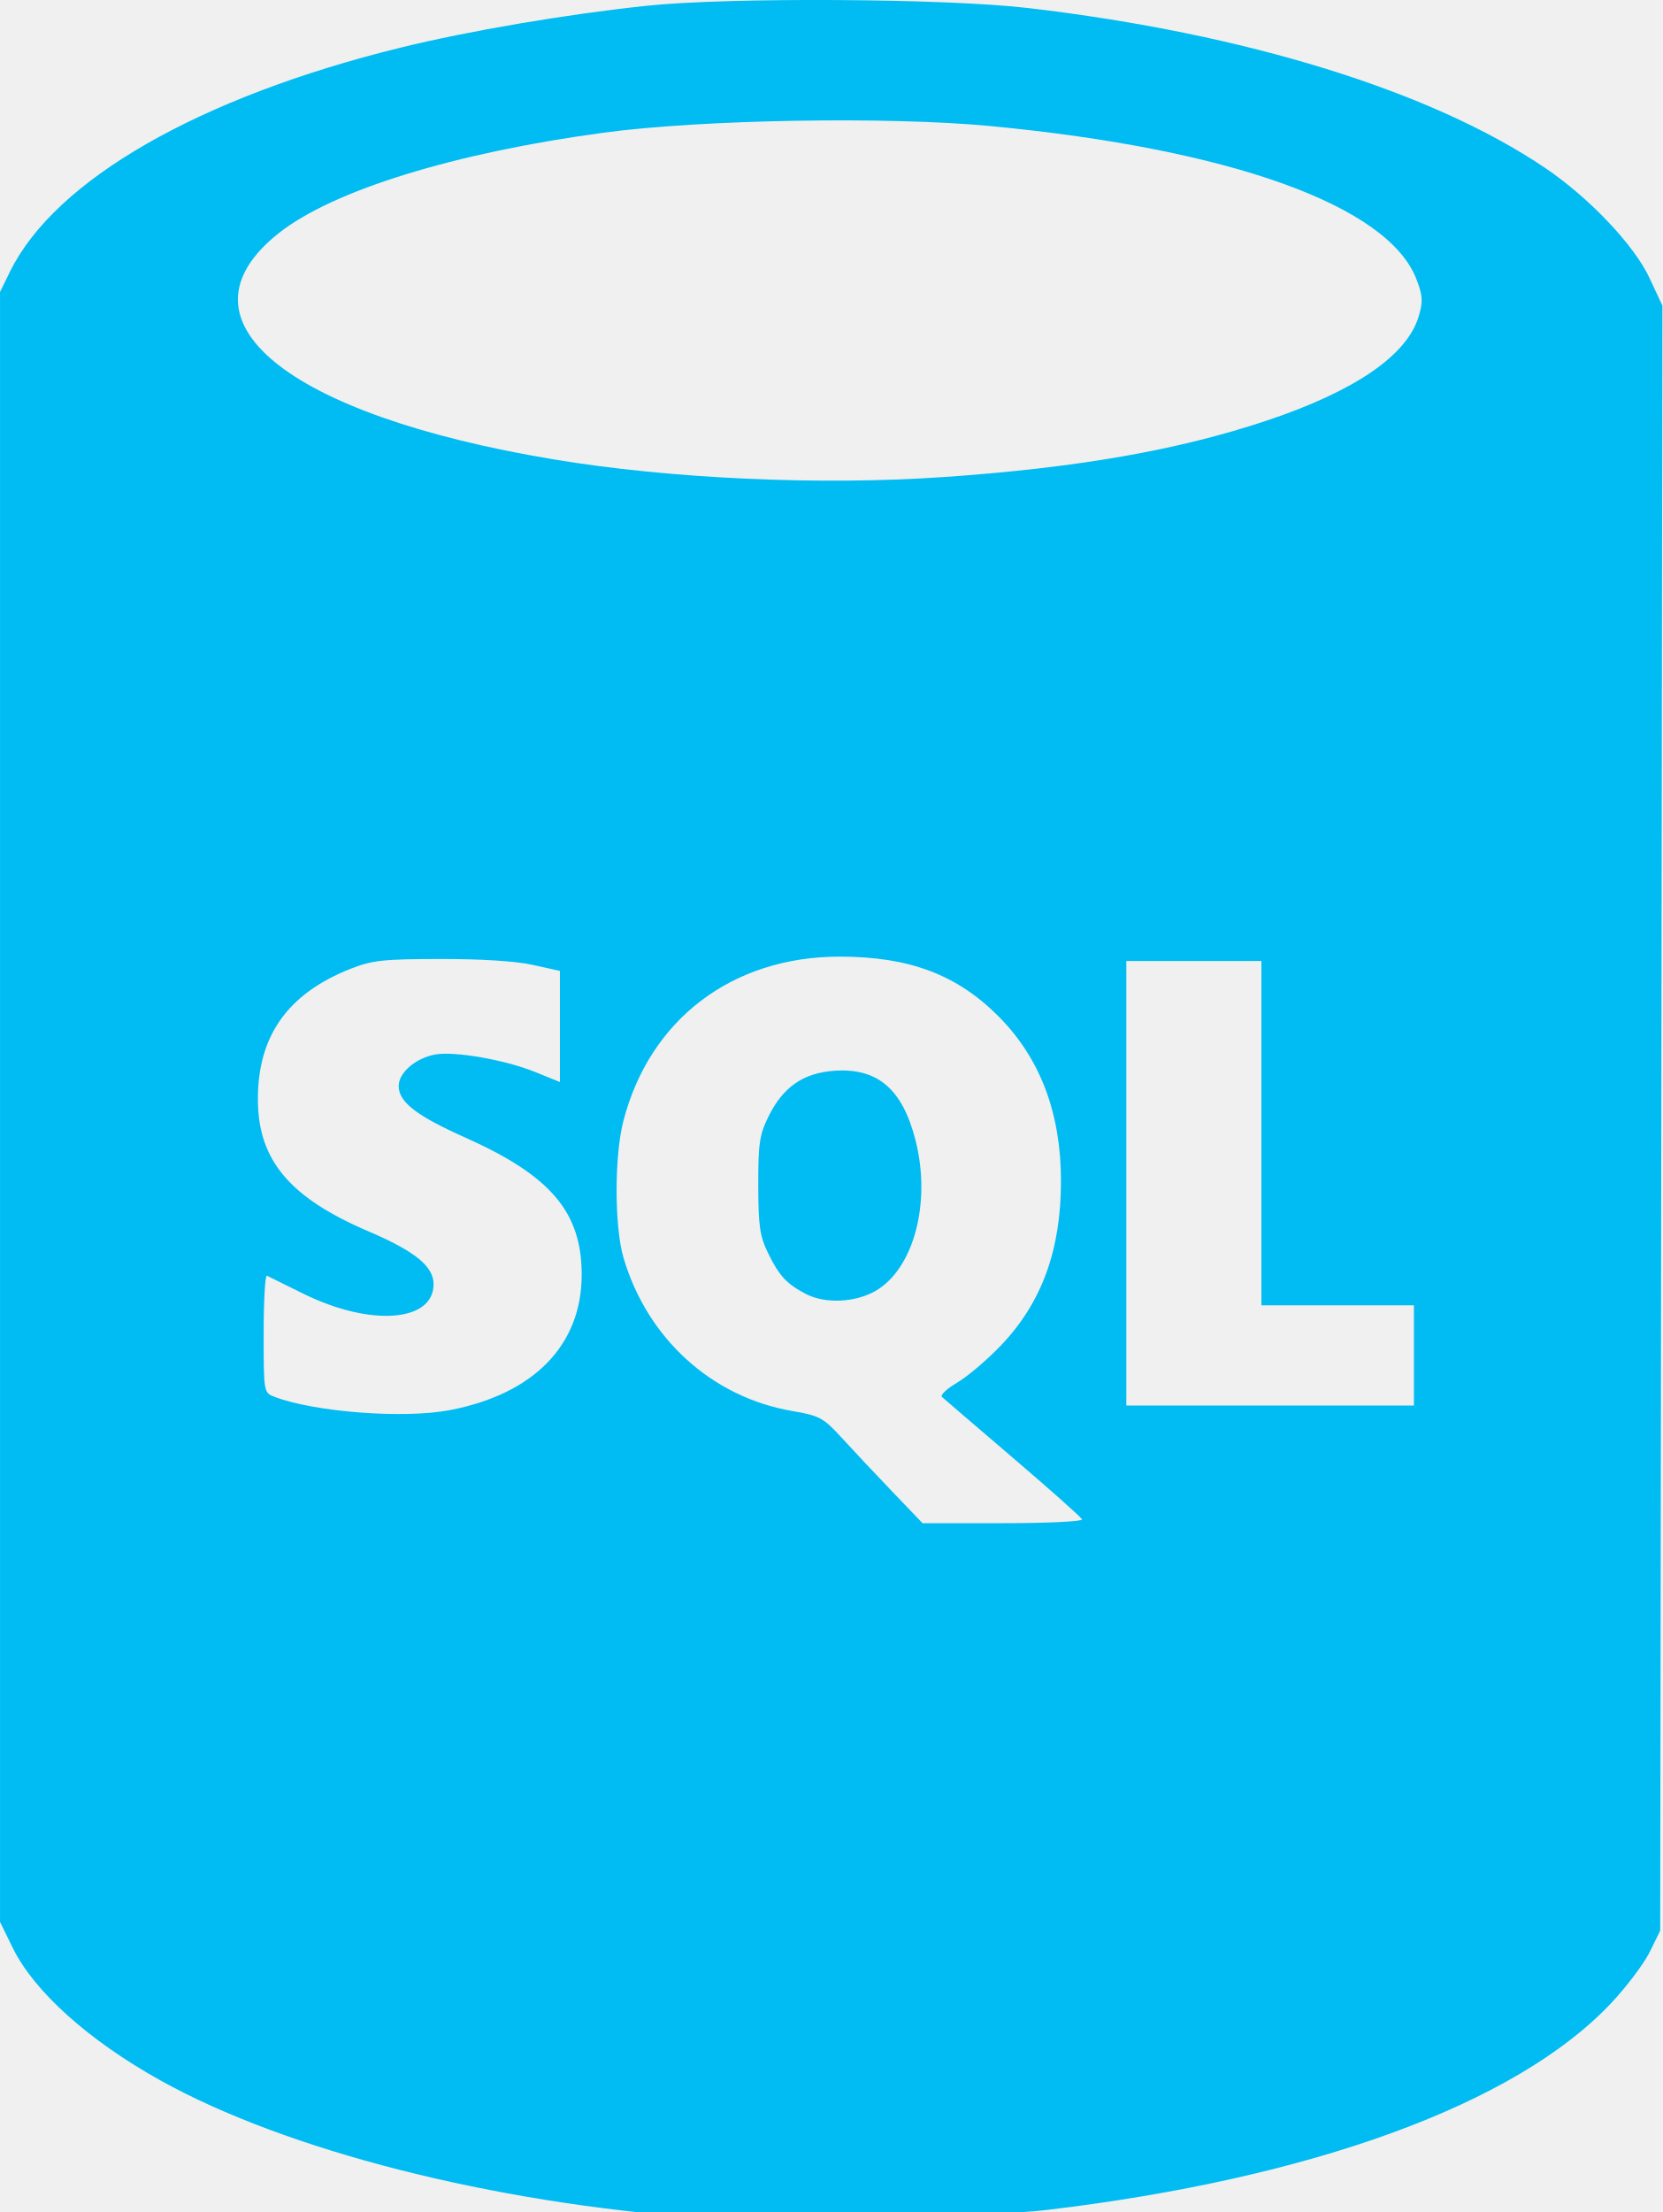
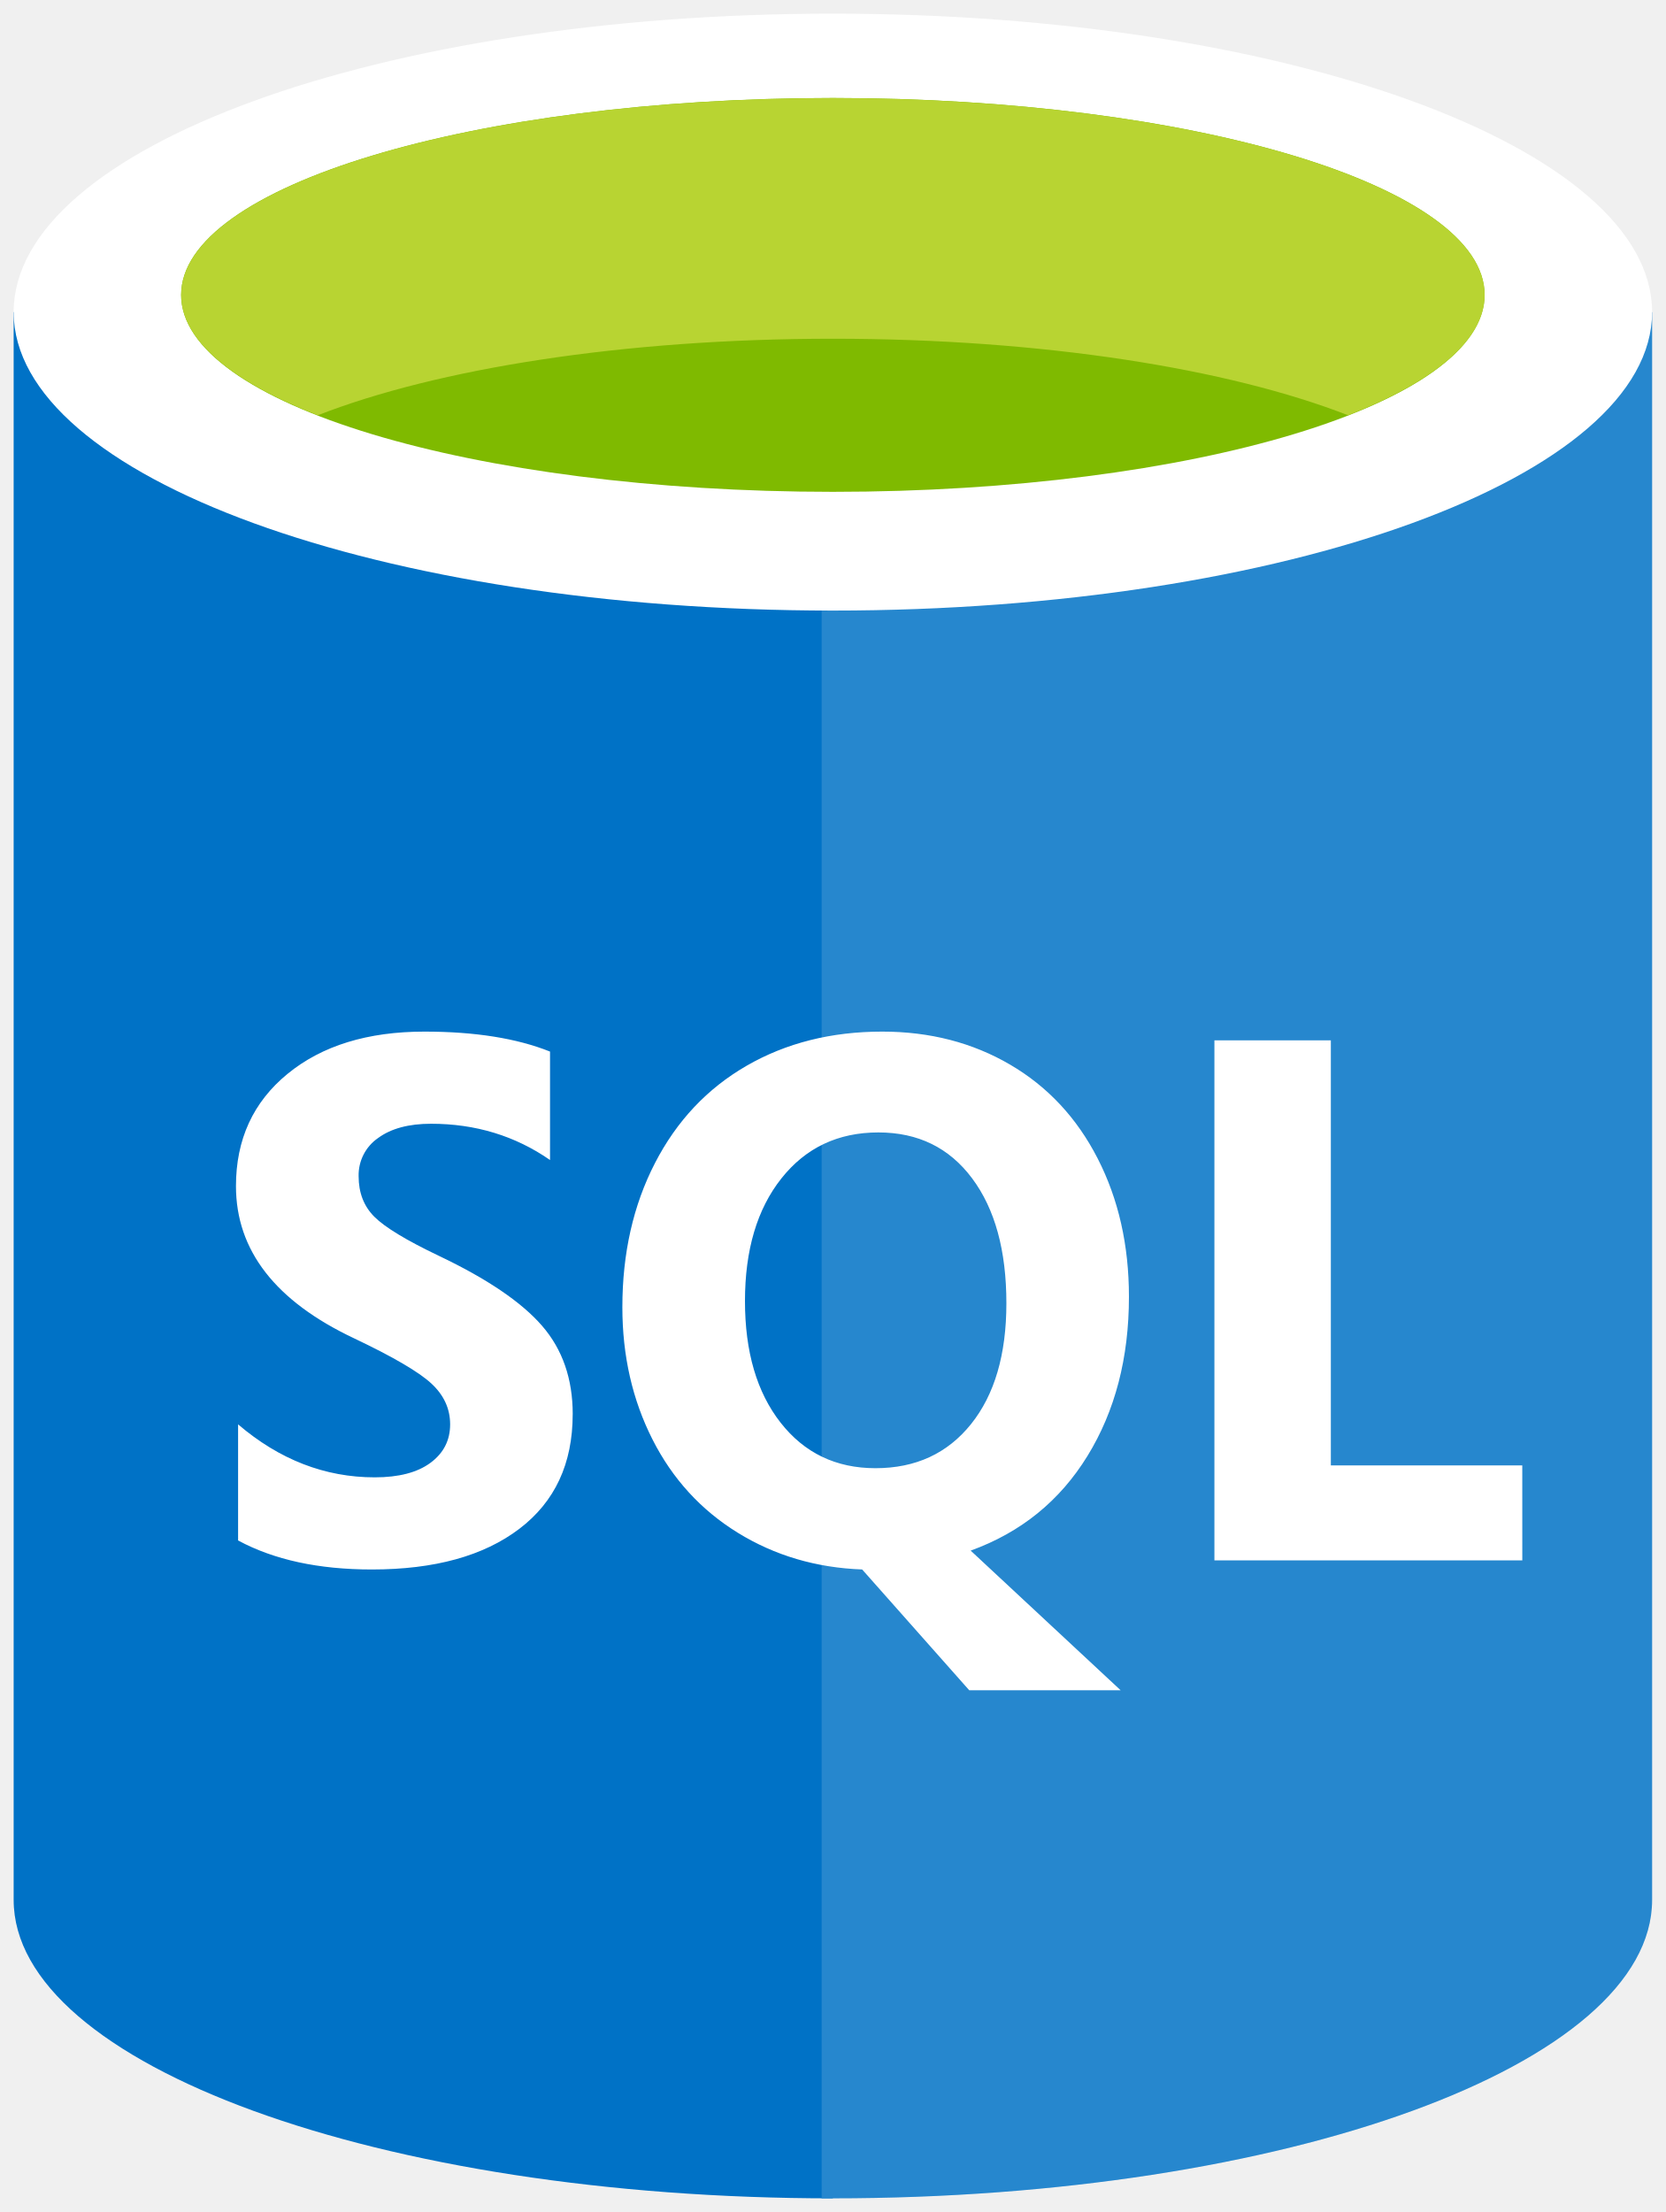
- <svg xmlns="http://www.w3.org/2000/svg">
-   <path d="m852.971 1013.936c-6.552-.472-13.029-2.122-17-4.33-2.262-1.258-3.986-2.803-4.662-4.181l-.402-.82v-25.708-25.708l.318-.646c1.423-2.889 5.964-5.494 12.304-7.056 2.152-.53 5.259-1.059 7.793-1.325 2.588-.272 9.448-.231 12.029.073 6.861.806 12.7 2.611 16.298 5.038 1.388.936 2.811 2.433 3.294 3.464l.414.884-.035 25.63-.035 25.63-.332.674c-.183.371-.734 1.101-1.226 1.622-2.992 3.171-9.409 5.518-17.827 6.517-1.716.204-9.169.369-10.929.242zm12.075-22.028c-.025-.066-1.005-.938-2.177-1.939s-2.181-1.867-2.243-1.924c-.062-.058.155-.261.481-.452.326-.191.952-.724 1.389-1.183 1.28-1.343 1.885-3.001 1.885-5.174 0-2.139-.652-3.865-1.957-5.182-1.315-1.328-2.826-1.898-5.025-1.898-3.39 0-5.994 1.978-6.825 5.185-.286 1.103-.284 3.332.003 4.31.749 2.551 2.79 4.404 5.331 4.839.86.147.976.211 1.562.851.348.381 1.063 1.141 1.588 1.689l.955.997h2.539c1.396 0 2.518-.054 2.493-.119zm-8.707-7.108c-.611-.319-.842-.566-1.191-1.275-.269-.547-.315-.859-.318-2.152-.003-1.314.039-1.598.32-2.169.46-.934 1.094-1.376 2.074-1.447 1.365-.099 2.152.571 2.565 2.18.506 1.973-.05 4.071-1.265 4.767-.637.365-1.587.407-2.185.095zm-11.253 3.663c2.662-.505 4.173-2.053 4.173-4.275 0-1.971-.975-3.12-3.672-4.324-1.543-.689-2.102-1.121-2.102-1.627 0-.419.531-.878 1.148-.993.603-.113 2.202.165 3.147.547l.792.32v-1.752-1.752l-.859-.191c-.531-.118-1.647-.189-2.921-.185-1.805 0-2.159.044-2.838.314-1.984.788-2.926 2.13-2.911 4.149.014 1.89 1.011 3.069 3.492 4.129 1.464.626 2.051 1.102 2.051 1.665 0 1.196-1.994 1.344-4.104.303-.578-.285-1.097-.541-1.154-.57-.057-.028-.103.79-.103 1.819 0 1.862.002 1.871.339 2 1.27.483 4.076.698 5.524.423zm30.431-1.728v-1.581h-2.406-2.406v-5.43-5.43h-2.131-2.131v7.011 7.011h4.537 4.537zm-14.847-27.705c4.234-.294 7.409-.848 10.202-1.782 2.783-.93 4.426-2.056 4.794-3.283.142-.473.131-.652-.067-1.171-.888-2.325-5.847-4.11-13.425-4.835-3.242-.31-9.137-.209-12.227.208-4.716.637-8.543 1.821-10.245 3.168-3.443 2.726.198 5.724 8.664 7.135 3.671.612 8.427.828 12.304.559z" fill="#00bcf2" transform="translate(-830.906 -943.981)" />
+ <svg xmlns="http://www.w3.org/2000/svg" xmlns:xlink="http://www.w3.org/1999/xlink" viewBox="0 0 61 81" fill="#fff" fill-rule="evenodd" stroke="#000" stroke-linecap="round" stroke-linejoin="round">
+   <use xlink:href="#A" x=".5" y=".5" />
+   <symbol id="A" overflow="visible">
+     <g fill="#0072c6" stroke="none">
+       <path d="M0 10.929v58.14C0 75.106 13.432 80 30 80V10.929H0z" />
+       <use xlink:href="#C" />
+     </g>
+     <use xlink:href="#C" opacity=".15" stroke="none" />
+     <path d="M60 10.929c0 6.036-13.432 10.929-30 10.929S0 16.965 0 10.929 13.432 0 30 0s30 4.893 30 10.929" stroke="none" />
+     <path d="M53.866 10.299c0 3.985-10.685 7.211-23.866 7.211S6.132 14.284 6.132 10.299 16.819 3.088 30 3.088s23.866 3.228 23.866 7.211" fill="#7fba00" stroke="none" />
+     <path d="M48.867 14.707c3.124-1.219 5.002-2.745 5.002-4.404C53.868 6.318 43.183 3.09 30 3.09S6.134 6.318 6.134 10.303c0 1.658 1.877 3.185 5.002 4.404 4.363-1.704 11.182-2.803 18.865-2.803s14.5 1.099 18.866 2.803" fill="#b8d432" stroke="none" />
+     <path d="M20.472 51.287c0 1.807-.651 3.206-1.955 4.197s-3.102 1.488-5.399 1.488c-1.954 0-3.587-.354-4.899-1.063v-4.251c1.514 1.293 3.182 1.94 5.004 1.94.88 0 1.561-.177 2.041-.532s.72-.823.72-1.409c0-.575-.231-1.075-.693-1.5s-1.402-.974-2.819-1.647c-2.888-1.362-4.331-3.224-4.331-5.577 0-1.708.629-3.078 1.889-4.11s2.931-1.547 5.016-1.547c1.849 0 3.379.245 4.596.731v3.971c-1.276-.886-2.729-1.328-4.357-1.328-.818 0-1.465.174-1.94.523a1.65 1.65 0 0 0-.712 1.401c0 .602.191 1.096.575 1.481s1.168.861 2.356 1.428c1.77.842 3.03 1.695 3.784 2.563s1.125 1.95 1.125 3.241zm20.37-4.302c0 2.24-.507 4.185-1.519 5.83s-2.438 2.801-4.277 3.466l5.491 5.113h-5.544l-3.921-4.423c-1.681-.061-3.198-.509-4.549-1.341s-2.395-1.972-3.129-3.42-1.103-3.062-1.103-4.841c0-1.974.398-3.734 1.194-5.279s1.916-2.734 3.36-3.566 3.097-1.248 4.965-1.248c1.741 0 3.302.403 4.68 1.209s2.446 1.951 3.208 3.439 1.144 3.175 1.144 5.06zm-4.488.24c0-1.931-.418-3.455-1.255-4.576s-1.98-1.681-3.433-1.681c-1.479 0-2.662.562-3.552 1.685s-1.333 2.621-1.333 4.489c0 1.86.435 3.344 1.306 4.455s2.028 1.666 3.472 1.666c1.471 0 2.636-.538 3.499-1.613s1.296-2.55 1.296-4.426zm18.893 9.414H43.972V37.596h4.264V53.16h7.01z" stroke="none" />
+   </symbol>
+   <defs>
+     <path id="C" d="M29.589 79.999H30c16.568 0 30-4.892 30-10.929v-58.14H29.589v69.07z" />
+   </defs>
</svg>
